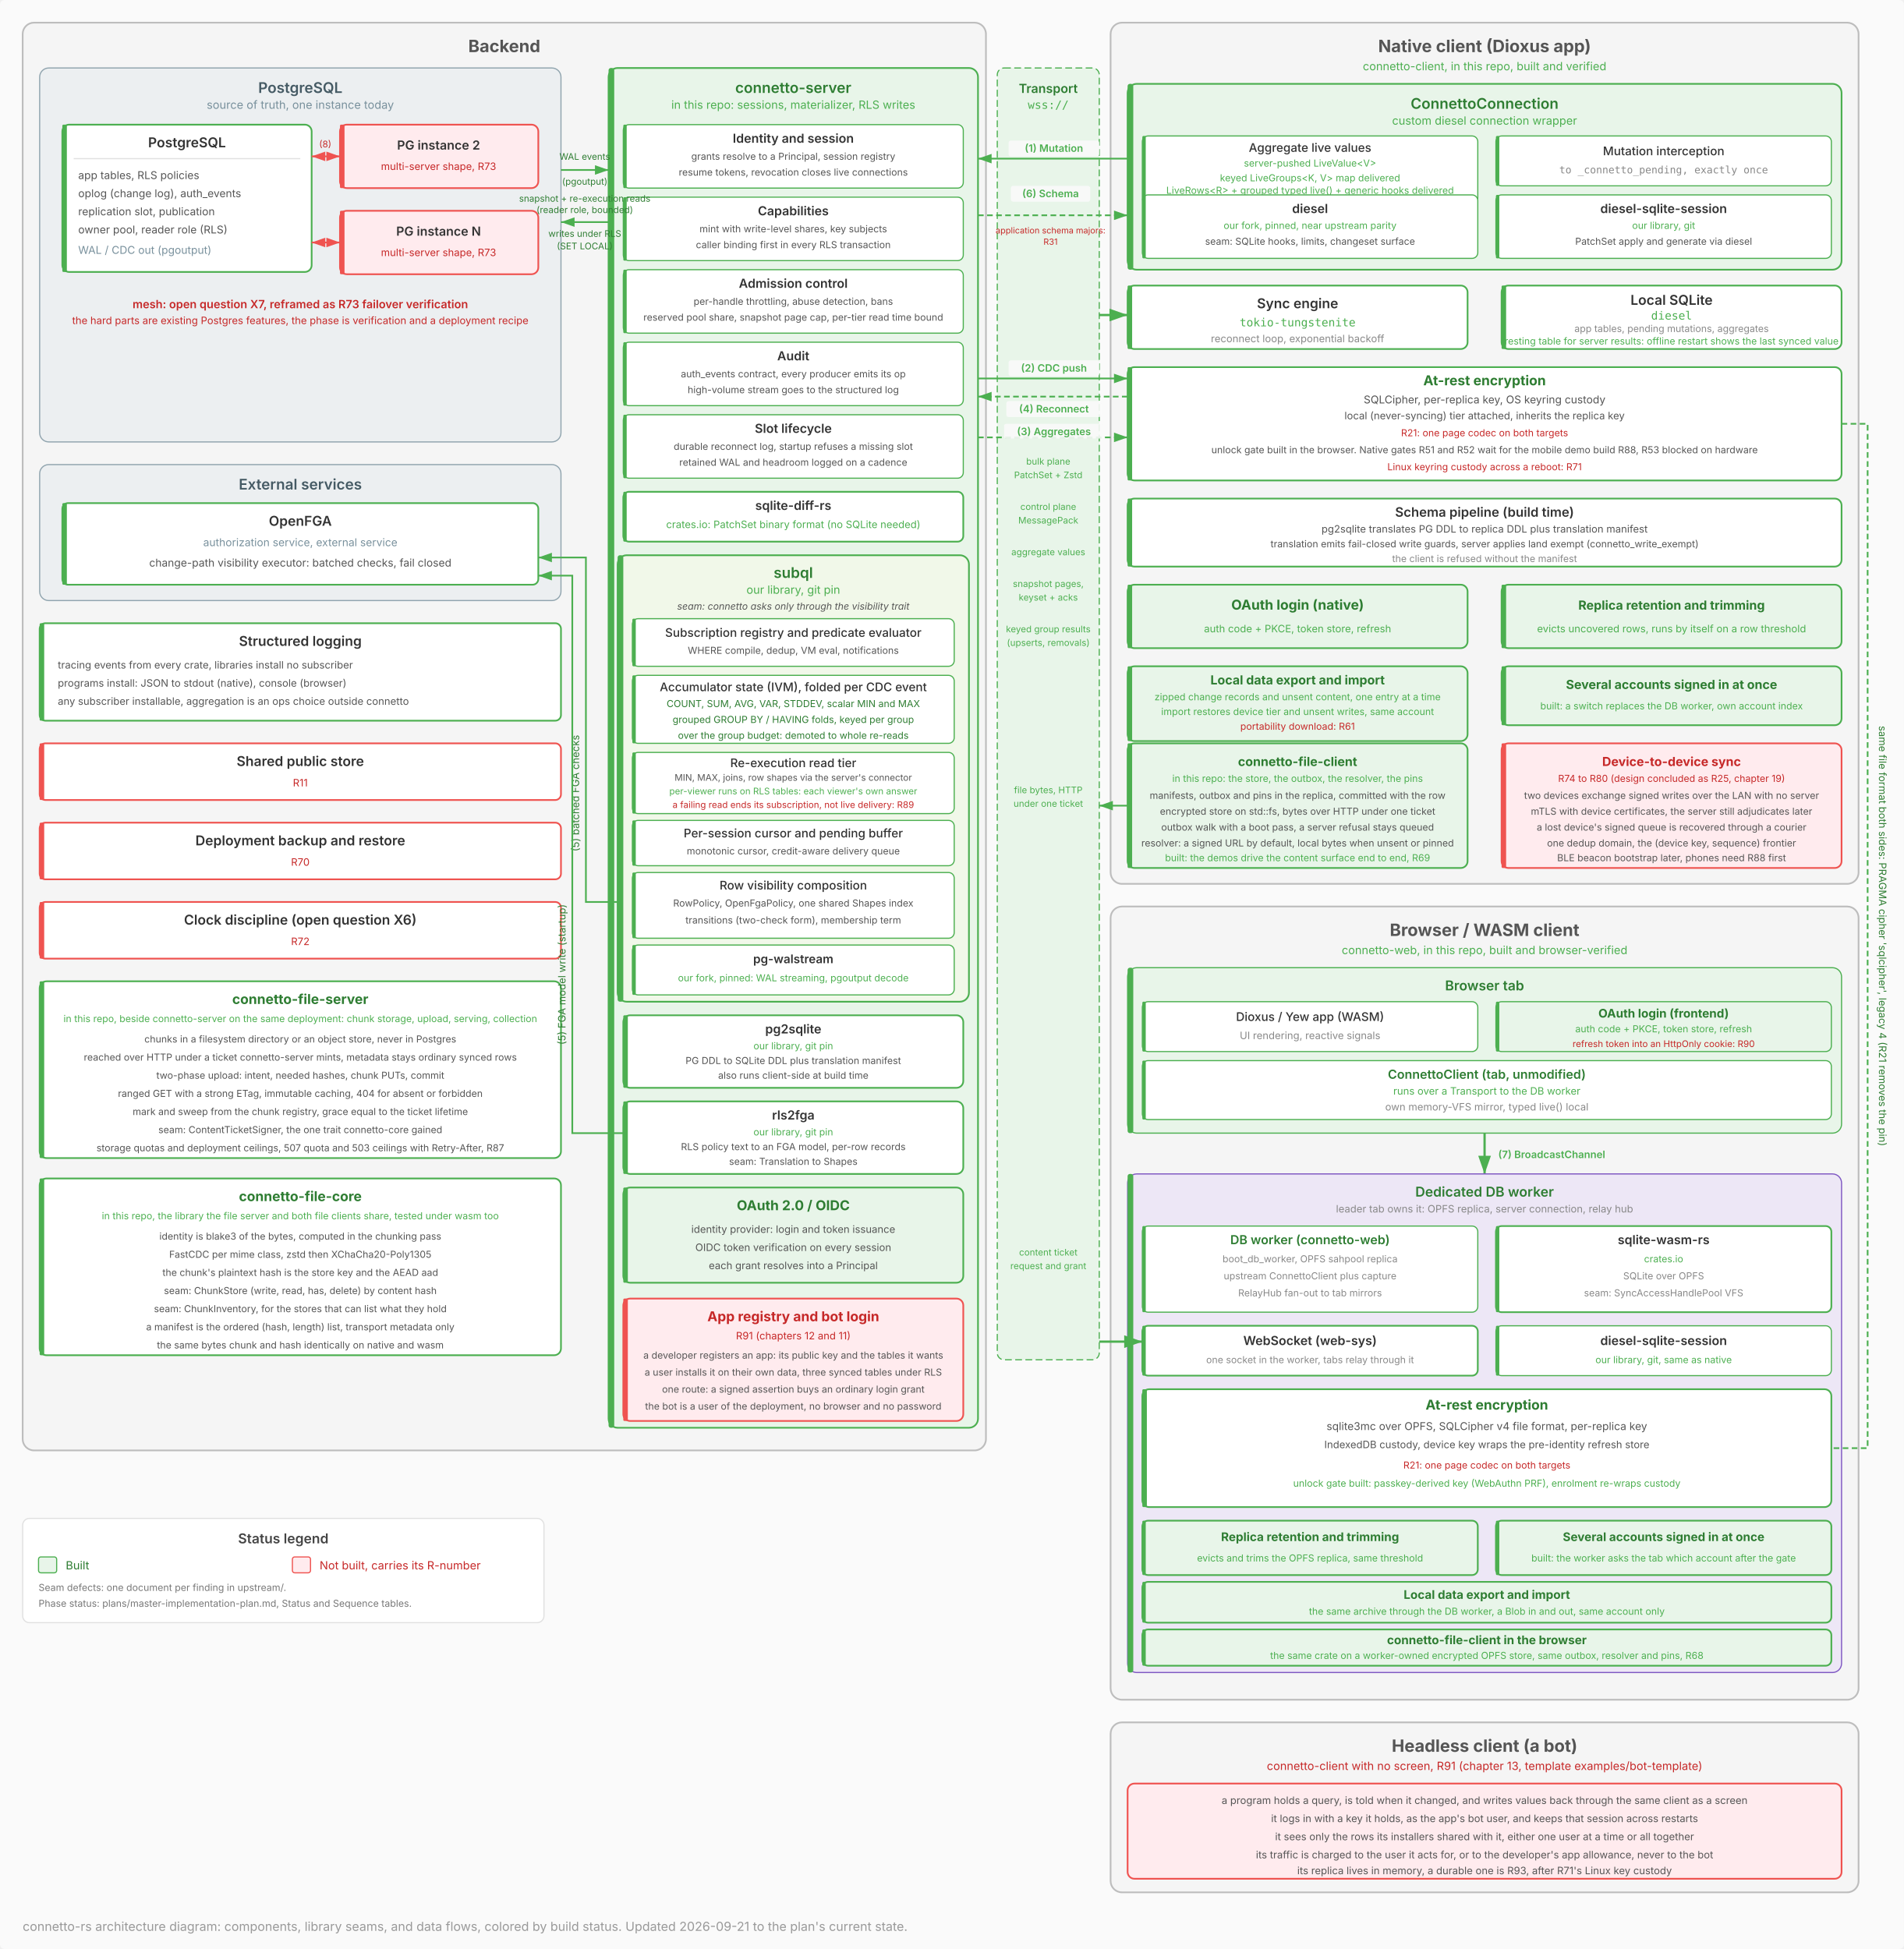
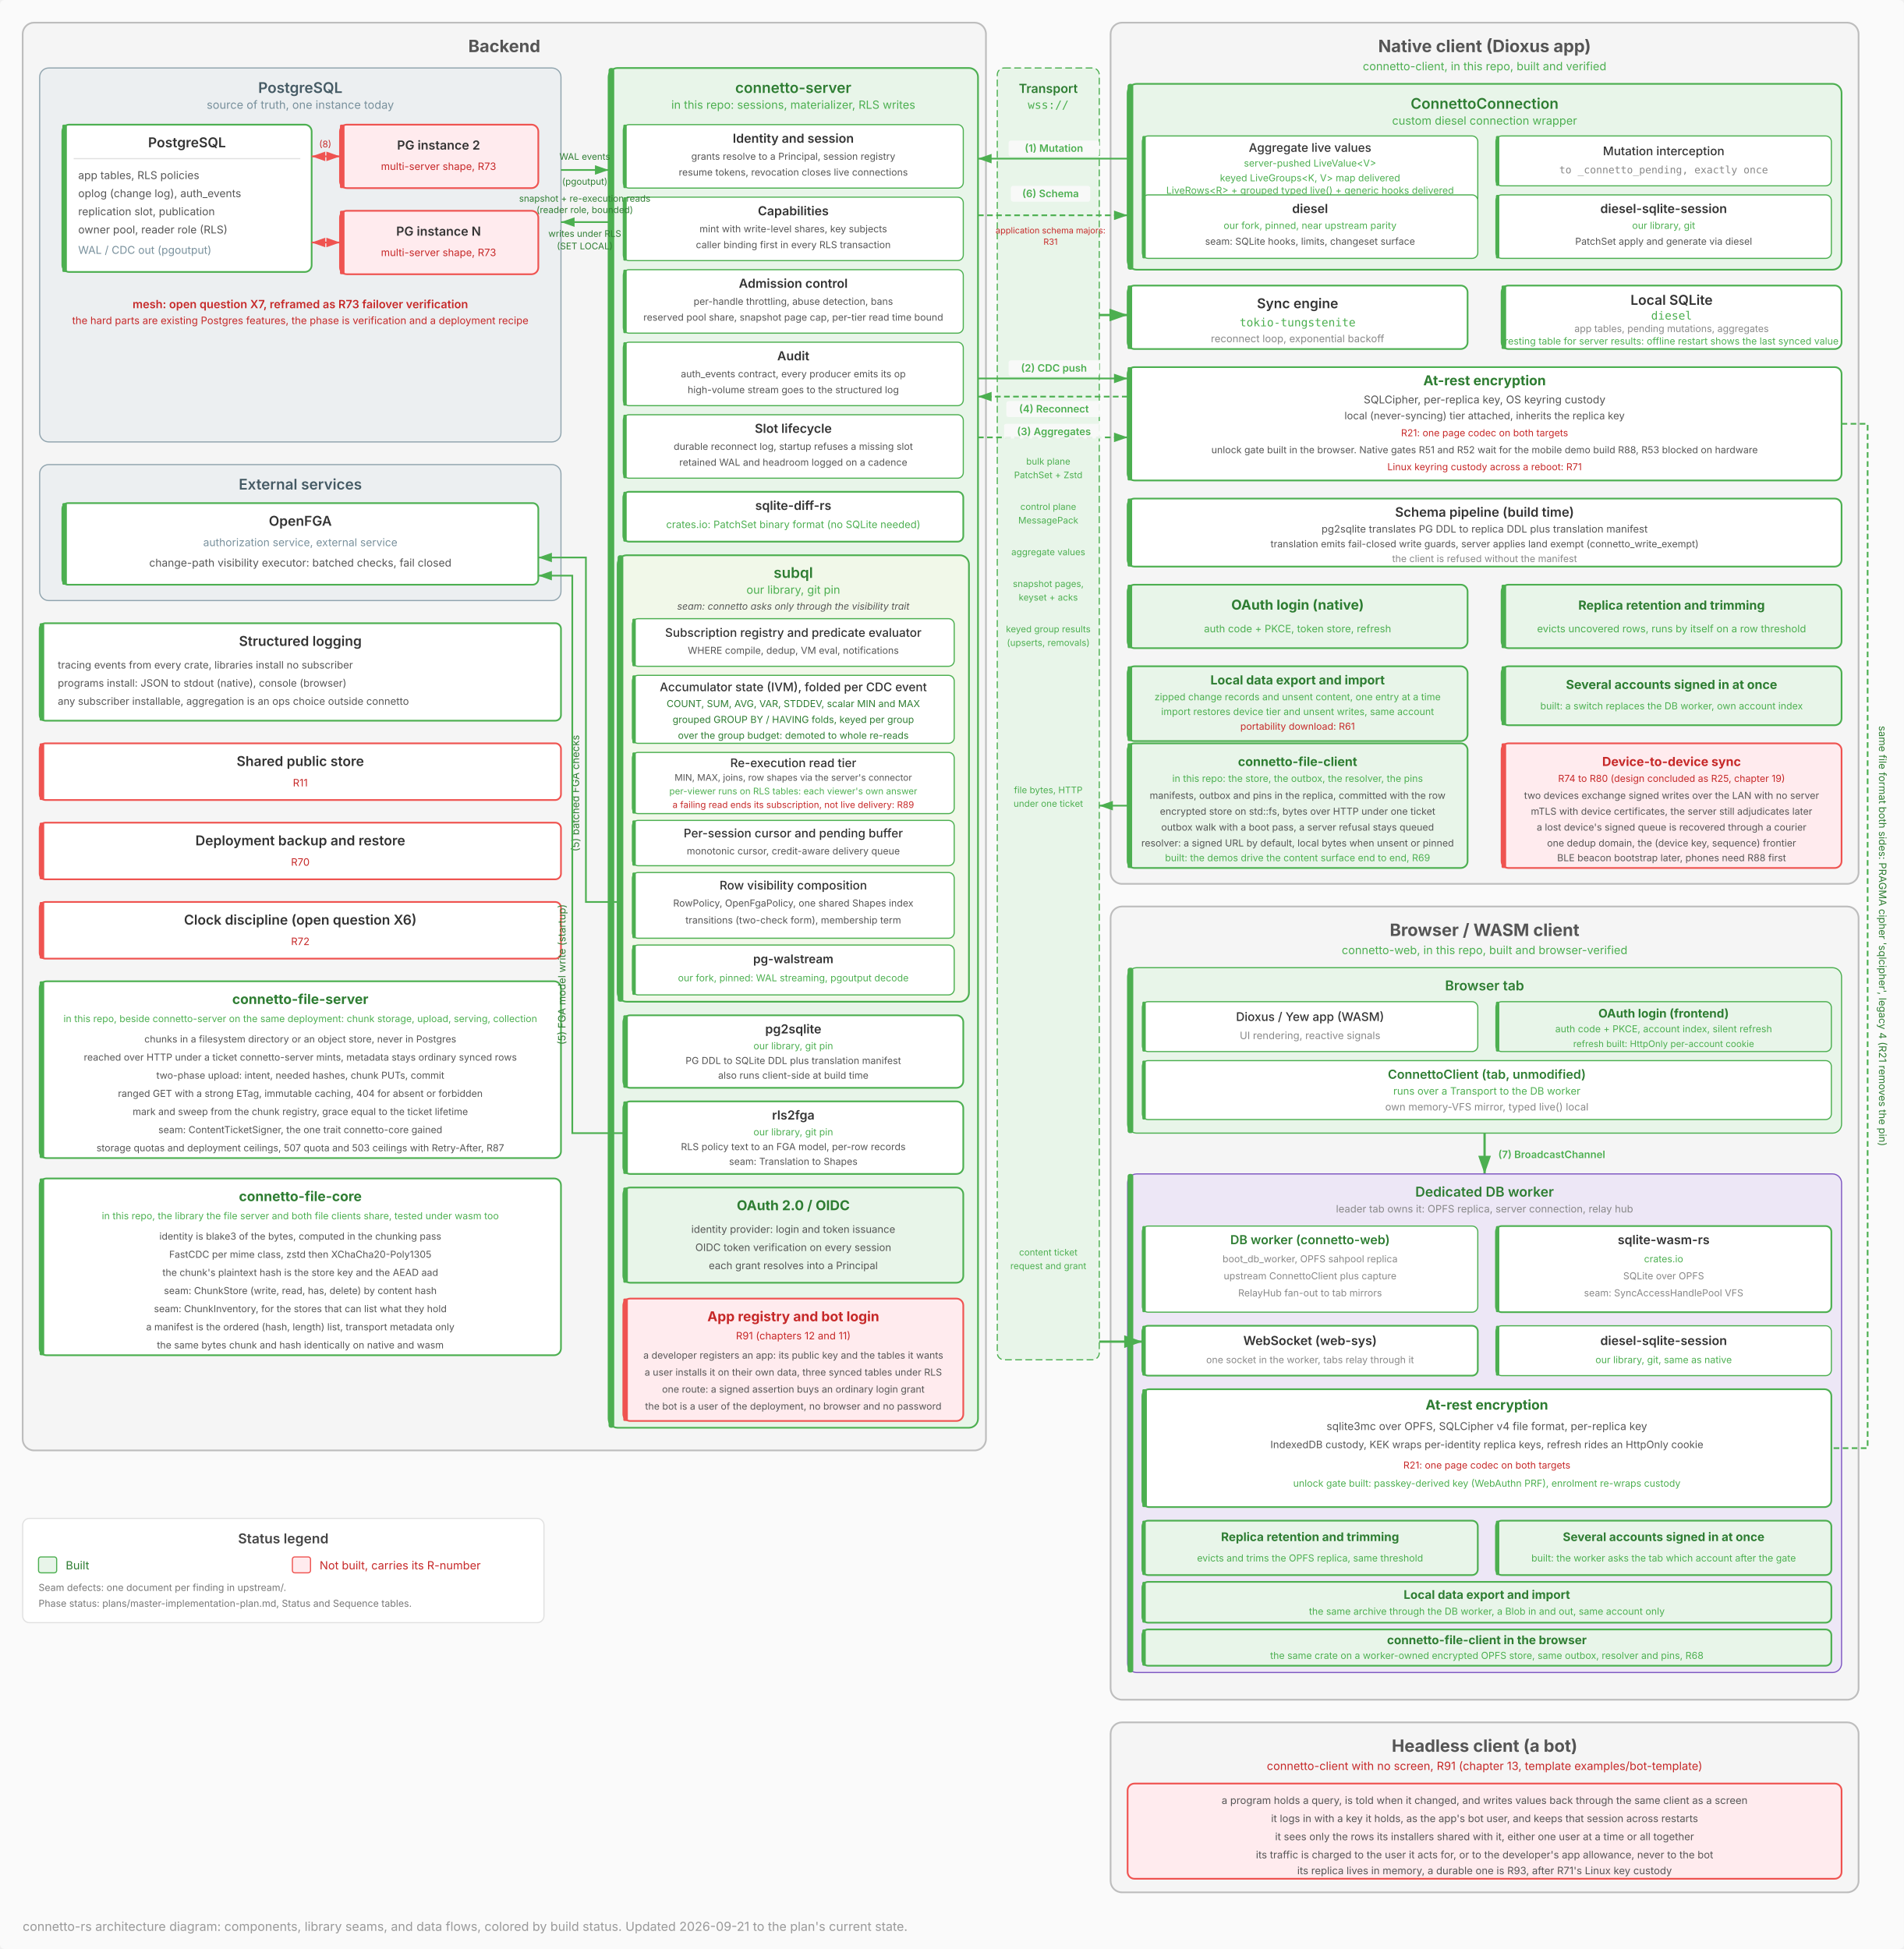
<svg xmlns="http://www.w3.org/2000/svg" viewBox="0 0 1680 1720" width="1680" height="1720" font-family="system-ui, -apple-system, 'Segoe UI', sans-serif" role="img" aria-labelledby="diagram-title diagram-desc" focusable="false">
  <defs>
    <marker id="arrow-green" viewBox="0 0 10 7" refX="10" refY="3.5" markerWidth="8" markerHeight="6" orient="auto-start-reverse">
      <polygon points="0 0, 10 3.5, 0 7" fill="#4CAF50" />
    </marker>
    <marker id="arrow-red" viewBox="0 0 10 7" refX="10" refY="3.5" markerWidth="8" markerHeight="6" orient="auto-start-reverse">
      <polygon points="0 0, 10 3.5, 0 7" fill="#EF5350" />
    </marker>
  </defs>
  <rect width="1680" height="1720" fill="#FAFAFA" rx="4" />
  <g id="backend-zone">
    <rect x="20" y="20" width="850" height="1260" rx="10" fill="#F5F5F5" stroke="#BDBDBD" stroke-width="1.5" />
    <text x="445" y="46" text-anchor="middle" font-size="15" font-weight="700" fill="#555">Backend</text>
    <rect x="35" y="60" width="460" height="330" rx="8" fill="#ECEFF1" stroke="#90A4AE" stroke-width="1" />
    <text x="265" y="82" text-anchor="middle" font-size="13" font-weight="600" fill="#455A64">PostgreSQL</text>
    <text x="265" y="96" text-anchor="middle" font-size="10" fill="#78909C">source of truth, one instance today</text>
    <g transform="translate(55, 110)">
      <rect width="220" height="130" rx="6" fill="#fff" stroke="#4CAF50" stroke-width="1.5" />
      <rect width="4" height="130" rx="1" fill="#4CAF50" />
      <text x="110" y="20" text-anchor="middle" font-size="12" font-weight="600" fill="#333">PostgreSQL</text>
      <line x1="10" y1="30" x2="210" y2="30" stroke="#E0E0E0" />
      <text x="14" y="48" font-size="9.5" fill="#555">app tables, RLS policies</text>
      <text x="14" y="64" font-size="9.5" fill="#555">oplog (change log), auth_events</text>
      <text x="14" y="80" font-size="9.5" fill="#555">replication slot, publication</text>
      <text x="14" y="96" font-size="9.5" fill="#555">owner pool, reader role (RLS)</text>
      <text x="14" y="114" font-size="9.5" fill="#78909C">WAL / CDC out (pgoutput)</text>
    </g>
    <g transform="translate(300, 110)">
      <rect width="175" height="56" rx="6" fill="#FFEBEE" stroke="#EF5350" stroke-width="1.5" />
      <rect width="4" height="56" rx="1" fill="#EF5350" />
      <text x="87" y="22" text-anchor="middle" font-size="11" font-weight="600" fill="#333">PG instance 2</text>
      <text x="87" y="40" text-anchor="middle" font-size="9" fill="#C62828">multi-server shape, R73</text>
    </g>
    <g transform="translate(300, 186)">
      <rect width="175" height="56" rx="6" fill="#FFEBEE" stroke="#EF5350" stroke-width="1.5" />
      <rect width="4" height="56" rx="1" fill="#EF5350" />
      <text x="87" y="22" text-anchor="middle" font-size="11" font-weight="600" fill="#333">PG instance N</text>
      <text x="87" y="40" text-anchor="middle" font-size="9" fill="#C62828">multi-server shape, R73</text>
    </g>
    <line x1="275" y1="138" x2="300" y2="138" stroke="#EF5350" stroke-width="1.5" marker-start="url(#arrow-red)" marker-end="url(#arrow-red)" />
    <line x1="275" y1="214" x2="300" y2="214" stroke="#EF5350" stroke-width="1.5" marker-start="url(#arrow-red)" marker-end="url(#arrow-red)" />
    <text x="287" y="130" text-anchor="middle" font-size="8" fill="#C62828">(8)</text>
    <text x="265" y="272" text-anchor="middle" font-size="10" font-weight="600" fill="#C62828">mesh: open question X7, reframed as R73 failover verification</text>
    <text x="265" y="286" text-anchor="middle" font-size="9" fill="#C62828">the hard parts are existing Postgres features, the phase is verification and a deployment recipe</text>
    <rect x="35" y="410" width="460" height="120" rx="8" fill="#ECEFF1" stroke="#90A4AE" stroke-width="1" />
    <text x="265" y="432" text-anchor="middle" font-size="13" font-weight="600" fill="#455A64">External services</text>
    <g transform="translate(55, 444)">
      <rect width="420" height="72" rx="5" fill="#fff" stroke="#4CAF50" stroke-width="1.5" />
      <rect width="4" height="72" rx="1" fill="#4CAF50" />
      <text x="210" y="20" text-anchor="middle" font-size="12" font-weight="600" fill="#333">OpenFGA</text>
      <text x="210" y="38" text-anchor="middle" font-size="9.5" fill="#78909C">authorization service, external service</text>
      <text x="210" y="56" text-anchor="middle" font-size="9.5" fill="#555">change-path visibility executor: batched checks, fail closed</text>
    </g>
    <g transform="translate(35, 550)">
      <rect width="460" height="86" rx="5" fill="#fff" stroke="#4CAF50" stroke-width="1.5" />
      <rect width="4" height="86" rx="1" fill="#4CAF50" />
      <text x="230" y="20" text-anchor="middle" font-size="12" font-weight="600" fill="#333">Structured logging</text>
      <text x="16" y="40" font-size="9" fill="#555">tracing events from every crate, libraries install no subscriber</text>
      <text x="16" y="56" font-size="9" fill="#555">programs install: JSON to stdout (native), console (browser)</text>
      <text x="16" y="72" font-size="9" fill="#555">any subscriber installable, aggregation is an ops choice outside connetto</text>
    </g>
    <g transform="translate(35, 656)">
      <rect width="460" height="50" rx="5" fill="#fff" stroke="#EF5350" stroke-width="1.5" />
      <rect width="4" height="50" rx="1" fill="#EF5350" />
      <text x="230" y="20" text-anchor="middle" font-size="12" font-weight="600" fill="#333">Shared public store</text>
      <text x="230" y="38" text-anchor="middle" font-size="9" fill="#C62828">R11</text>
    </g>
    <g transform="translate(35, 726)">
      <rect width="460" height="50" rx="5" fill="#fff" stroke="#EF5350" stroke-width="1.5" />
      <rect width="4" height="50" rx="1" fill="#EF5350" />
      <text x="230" y="20" text-anchor="middle" font-size="12" font-weight="600" fill="#333">Deployment backup and restore</text>
      <text x="230" y="38" text-anchor="middle" font-size="9" fill="#C62828">R70</text>
    </g>
    <g transform="translate(35, 796)">
      <rect width="460" height="50" rx="5" fill="#fff" stroke="#EF5350" stroke-width="1.5" />
      <rect width="4" height="50" rx="1" fill="#EF5350" />
      <text x="230" y="20" text-anchor="middle" font-size="12" font-weight="600" fill="#333">Clock discipline (open question X6)</text>
      <text x="230" y="38" text-anchor="middle" font-size="9" fill="#C62828">R72</text>
    </g>
    <g transform="translate(35, 866)">
      <rect width="460" height="156" rx="6" fill="#fff" stroke="#4CAF50" stroke-width="1.5" />
      <rect width="4" height="156" rx="1" fill="#4CAF50" />
      <text x="230" y="20" text-anchor="middle" font-size="12" font-weight="700" fill="#2E7D32">connetto-file-server</text>
      <text x="230" y="36" text-anchor="middle" font-size="8.5" fill="#4CAF50">in this repo, beside connetto-server on the same deployment: chunk storage, upload, serving, collection</text>
      <text x="230" y="54" text-anchor="middle" font-size="8.5" fill="#555">chunks in a filesystem directory or an object store, never in Postgres</text>
      <text x="230" y="70" text-anchor="middle" font-size="8.5" fill="#555">reached over HTTP under a ticket connetto-server mints, metadata stays ordinary synced rows</text>
      <text x="230" y="86" text-anchor="middle" font-size="8.5" fill="#555">two-phase upload: intent, needed hashes, chunk PUTs, commit</text>
      <text x="230" y="102" text-anchor="middle" font-size="8.5" fill="#555">ranged GET with a strong ETag, immutable caching, 404 for absent or forbidden</text>
      <text x="230" y="118" text-anchor="middle" font-size="8.5" fill="#555">mark and sweep from the chunk registry, grace equal to the ticket lifetime</text>
      <text x="230" y="134" text-anchor="middle" font-size="8.5" fill="#555">seam: ContentTicketSigner, the one trait connetto-core gained</text>
      <text x="230" y="150" text-anchor="middle" font-size="8.5" fill="#555">storage quotas and deployment ceilings, 507 quota and 503 ceilings with Retry-After, R87</text>
    </g>
    <g transform="translate(35, 1040)">
      <rect width="460" height="156" rx="6" fill="#fff" stroke="#4CAF50" stroke-width="1.5" />
      <rect width="4" height="156" rx="1" fill="#4CAF50" />
      <text x="230" y="20" text-anchor="middle" font-size="12" font-weight="700" fill="#2E7D32">connetto-file-core</text>
      <text x="230" y="36" text-anchor="middle" font-size="8.5" fill="#4CAF50">in this repo, the library the file server and both file clients share, tested under wasm too</text>
      <text x="230" y="54" text-anchor="middle" font-size="8.5" fill="#555">identity is blake3 of the bytes, computed in the chunking pass</text>
      <text x="230" y="70" text-anchor="middle" font-size="8.5" fill="#555">FastCDC per mime class, zstd then XChaCha20-Poly1305</text>
      <text x="230" y="86" text-anchor="middle" font-size="8.5" fill="#555">the chunk's plaintext hash is the store key and the AEAD aad</text>
      <text x="230" y="102" text-anchor="middle" font-size="8.5" fill="#555">seam: ChunkStore (write, read, has, delete) by content hash</text>
      <text x="230" y="118" text-anchor="middle" font-size="8.5" fill="#555">seam: ChunkInventory, for the stores that can list what they hold</text>
      <text x="230" y="134" text-anchor="middle" font-size="8.5" fill="#555">a manifest is the ordered (hash, length) list, transport metadata only</text>
      <text x="230" y="150" text-anchor="middle" font-size="8.5" fill="#555">the same bytes chunk and hash identically on native and wasm</text>
    </g>
    <rect x="537" y="60" width="326" height="1200" rx="8" fill="#E8F5E9" stroke="#4CAF50" stroke-width="1.5" />
    <rect x="537" y="60" width="5" height="1200" rx="2" fill="#4CAF50" />
    <text x="700" y="82" text-anchor="middle" font-size="13" font-weight="600" fill="#2E7D32">connetto-server</text>
    <text x="700" y="96" text-anchor="middle" font-size="10" fill="#4CAF50">in this repo: sessions, materializer, RLS writes</text>
    <g transform="translate(550, 110)">
      <rect width="300" height="56" rx="5" fill="#fff" stroke="#4CAF50" stroke-width="1" />
      <rect width="3" height="56" rx="1" fill="#4CAF50" />
      <text x="150" y="16" text-anchor="middle" font-size="11" font-weight="600" fill="#333">Identity and session</text>
      <text x="150" y="31" text-anchor="middle" font-size="8.5" fill="#555">grants resolve to a Principal, session registry</text>
      <text x="150" y="45" text-anchor="middle" font-size="8.5" fill="#555">resume tokens, revocation closes live connections</text>
    </g>
    <g transform="translate(550, 174)">
      <rect width="300" height="56" rx="5" fill="#fff" stroke="#4CAF50" stroke-width="1" />
      <rect width="3" height="56" rx="1" fill="#4CAF50" />
      <text x="150" y="16" text-anchor="middle" font-size="11" font-weight="600" fill="#333">Capabilities</text>
      <text x="150" y="31" text-anchor="middle" font-size="8.5" fill="#555">mint with write-level shares, key subjects</text>
      <text x="150" y="45" text-anchor="middle" font-size="8.5" fill="#555">caller binding first in every RLS transaction</text>
    </g>
    <g transform="translate(550, 238)">
      <rect width="300" height="56" rx="5" fill="#fff" stroke="#4CAF50" stroke-width="1" />
      <rect width="3" height="56" rx="1" fill="#4CAF50" />
      <text x="150" y="16" text-anchor="middle" font-size="11" font-weight="600" fill="#333">Admission control</text>
      <text x="150" y="31" text-anchor="middle" font-size="8.5" fill="#555">per-handle throttling, abuse detection, bans</text>
      <text x="150" y="45" text-anchor="middle" font-size="8.5" fill="#555">reserved pool share, snapshot page cap, per-tier read time bound</text>
    </g>
    <g transform="translate(550, 302)">
      <rect width="300" height="56" rx="5" fill="#fff" stroke="#4CAF50" stroke-width="1" />
      <rect width="3" height="56" rx="1" fill="#4CAF50" />
      <text x="150" y="16" text-anchor="middle" font-size="11" font-weight="600" fill="#333">Audit</text>
      <text x="150" y="31" text-anchor="middle" font-size="8.5" fill="#555">auth_events contract, every producer emits its op</text>
      <text x="150" y="45" text-anchor="middle" font-size="8.5" fill="#555">high-volume stream goes to the structured log</text>
    </g>
    <g transform="translate(550, 366)">
      <rect width="300" height="56" rx="5" fill="#fff" stroke="#4CAF50" stroke-width="1" />
      <rect width="3" height="56" rx="1" fill="#4CAF50" />
      <text x="150" y="16" text-anchor="middle" font-size="11" font-weight="600" fill="#333">Slot lifecycle</text>
      <text x="150" y="31" text-anchor="middle" font-size="8.5" fill="#555">durable reconnect log, startup refuses a missing slot</text>
      <text x="150" y="45" text-anchor="middle" font-size="8.5" fill="#555">retained WAL and headroom logged on a cadence</text>
    </g>
    <g transform="translate(550, 434)">
      <rect width="300" height="44" rx="5" fill="#fff" stroke="#4CAF50" stroke-width="1.5" />
      <rect width="3" height="44" rx="1" fill="#4CAF50" />
      <text x="150" y="16" text-anchor="middle" font-size="11" font-weight="600" fill="#333">sqlite-diff-rs</text>
      <text x="150" y="32" text-anchor="middle" font-size="9" fill="#4CAF50">crates.io: PatchSet binary format (no SQLite needed)</text>
    </g>
    <rect x="545" y="490" width="310" height="394" rx="8" fill="#F1F8E9" stroke="#4CAF50" stroke-width="1.5" />
    <rect x="545" y="490" width="5" height="394" rx="2" fill="#4CAF50" />
    <text x="700" y="510" text-anchor="middle" font-size="13" font-weight="600" fill="#2E7D32">subql</text>
    <text x="700" y="524" text-anchor="middle" font-size="10" fill="#4CAF50">our library, git pin</text>
    <text x="700" y="538" text-anchor="middle" font-size="8.5" font-style="italic" fill="#555">seam: connetto asks only through the visibility trait</text>
    <g transform="translate(558, 546)">
      <rect width="284" height="42" rx="5" fill="#fff" stroke="#4CAF50" stroke-width="1" />
      <rect width="3" height="42" rx="1" fill="#4CAF50" />
      <text x="142" y="16" text-anchor="middle" font-size="10.5" font-weight="500" fill="#333">Subscription registry and predicate evaluator</text>
      <text x="142" y="31" text-anchor="middle" font-size="8.5" fill="#555">WHERE compile, dedup, VM eval, notifications</text>
    </g>
    <g transform="translate(558, 596)">
      <rect width="284" height="60" rx="5" fill="#fff" stroke="#4CAF50" stroke-width="1" />
      <rect width="3" height="60" rx="1" fill="#4CAF50" />
      <text x="142" y="14" text-anchor="middle" font-size="10.5" font-weight="500" fill="#333">Accumulator state (IVM), folded per CDC event</text>
      <text x="142" y="28" text-anchor="middle" font-size="8.5" fill="#2E7D32">COUNT, SUM, AVG, VAR, STDDEV, scalar MIN and MAX</text>
      <text x="142" y="42" text-anchor="middle" font-size="8.5" fill="#2E7D32">grouped GROUP BY / HAVING folds, keyed per group</text>
      <text x="142" y="56" text-anchor="middle" font-size="8.5" fill="#2E7D32">over the group budget: demoted to whole re-reads</text>
    </g>
    <g transform="translate(558, 664)">
      <rect width="284" height="54" rx="5" fill="#fff" stroke="#4CAF50" stroke-width="1" />
      <rect width="3" height="54" rx="1" fill="#4CAF50" />
      <text x="142" y="13" text-anchor="middle" font-size="10.5" font-weight="500" fill="#333">Re-execution read tier</text>
      <text x="142" y="25" text-anchor="middle" font-size="8" fill="#555">MIN, MAX, joins, row shapes via the server's connector</text>
      <text x="142" y="37" text-anchor="middle" font-size="8" fill="#4CAF50">per-viewer runs on RLS tables: each viewer's own answer</text>
      <text x="142" y="49" text-anchor="middle" font-size="8" fill="#C62828">a failing read ends its subscription, not live delivery: R89</text>
    </g>
    <g transform="translate(558, 724)">
      <rect width="284" height="40" rx="5" fill="#fff" stroke="#4CAF50" stroke-width="1" />
      <rect width="3" height="40" rx="1" fill="#4CAF50" />
      <text x="142" y="15" text-anchor="middle" font-size="10.5" font-weight="500" fill="#333">Per-session cursor and pending buffer</text>
      <text x="142" y="30" text-anchor="middle" font-size="8.5" fill="#555">monotonic cursor, credit-aware delivery queue</text>
    </g>
    <g transform="translate(558, 770)">
      <rect width="284" height="58" rx="5" fill="#fff" stroke="#4CAF50" stroke-width="1" />
      <rect width="3" height="58" rx="1" fill="#4CAF50" />
      <text x="142" y="15" text-anchor="middle" font-size="10.5" font-weight="500" fill="#333">Row visibility composition</text>
      <text x="142" y="30" text-anchor="middle" font-size="8.5" fill="#555">RowPolicy, OpenFgaPolicy, one shared Shapes index</text>
      <text x="142" y="45" text-anchor="middle" font-size="8.5" fill="#555">transitions (two-check form), membership term</text>
    </g>
    <g transform="translate(558, 834)">
      <rect width="284" height="44" rx="5" fill="#fff" stroke="#4CAF50" stroke-width="1" />
      <rect width="3" height="44" rx="1" fill="#4CAF50" />
      <text x="142" y="16" text-anchor="middle" font-size="10.5" font-weight="600" fill="#333">pg-walstream</text>
      <text x="142" y="32" text-anchor="middle" font-size="8.5" fill="#4CAF50">our fork, pinned: WAL streaming, pgoutput decode</text>
    </g>
    <g transform="translate(550, 896)">
      <rect width="300" height="64" rx="6" fill="#fff" stroke="#4CAF50" stroke-width="1.5" />
      <rect width="4" height="64" rx="1" fill="#4CAF50" />
      <text x="150" y="16" text-anchor="middle" font-size="11" font-weight="600" fill="#333">pg2sqlite</text>
      <text x="150" y="30" text-anchor="middle" font-size="8.5" fill="#4CAF50">our library, git pin</text>
      <text x="150" y="43" text-anchor="middle" font-size="8.5" fill="#555">PG DDL to SQLite DDL plus translation manifest</text>
      <text x="150" y="56" text-anchor="middle" font-size="8.5" fill="#555">also runs client-side at build time</text>
    </g>
    <g transform="translate(550, 972)">
      <rect width="300" height="64" rx="6" fill="#fff" stroke="#4CAF50" stroke-width="1.5" />
      <rect width="4" height="64" rx="1" fill="#4CAF50" />
      <text x="150" y="16" text-anchor="middle" font-size="11" font-weight="600" fill="#333">rls2fga</text>
      <text x="150" y="30" text-anchor="middle" font-size="8.5" fill="#4CAF50">our library, git pin</text>
      <text x="150" y="43" text-anchor="middle" font-size="8.5" fill="#555">RLS policy text to an FGA model, per-row records</text>
      <text x="150" y="56" text-anchor="middle" font-size="8.5" fill="#555">seam: Translation to Shapes</text>
    </g>
    <g transform="translate(550, 1048)">
      <rect width="300" height="84" rx="6" fill="#E8F5E9" stroke="#4CAF50" stroke-width="1.5" />
      <rect width="4" height="84" rx="1" fill="#4CAF50" />
      <text x="150" y="20" text-anchor="middle" font-size="12" font-weight="700" fill="#2E7D32">OAuth 2.0 / OIDC</text>
      <text x="150" y="40" text-anchor="middle" font-size="9" fill="#555">identity provider: login and token issuance</text>
      <text x="150" y="56" text-anchor="middle" font-size="9" fill="#555">OIDC token verification on every session</text>
      <text x="150" y="72" text-anchor="middle" font-size="9" fill="#555">each grant resolves into a Principal</text>
    </g>
    <g transform="translate(550, 1146)">
      <rect width="300" height="108" rx="6" fill="#FFEBEE" stroke="#EF5350" stroke-width="1.5" />
      <rect width="4" height="108" rx="1" fill="#EF5350" />
      <text x="150" y="20" text-anchor="middle" font-size="12" font-weight="700" fill="#C62828">App registry and bot login</text>
      <text x="150" y="36" text-anchor="middle" font-size="9" fill="#C62828">R91 (chapters 12 and 11)</text>
      <text x="150" y="53" text-anchor="middle" font-size="8.5" fill="#555">a developer registers an app: its public key and the tables it wants</text>
      <text x="150" y="68" text-anchor="middle" font-size="8.5" fill="#555">a user installs it on their own data, three synced tables under RLS</text>
      <text x="150" y="83" text-anchor="middle" font-size="8.5" fill="#555">one route: a signed assertion buys an ordinary login grant</text>
      <text x="150" y="98" text-anchor="middle" font-size="8.5" fill="#555">the bot is a user of the deployment, no browser and no password</text>
    </g>
    <text x="516" y="178" text-anchor="middle" font-size="8" fill="#2E7D32">snapshot + re-execution reads</text>
    <text x="516" y="188" text-anchor="middle" font-size="8" fill="#2E7D32">(reader role, bounded)</text>
    <text x="516" y="209" text-anchor="middle" font-size="8" fill="#2E7D32">writes under RLS</text>
    <text x="516" y="220" text-anchor="middle" font-size="8" fill="#2E7D32">(SET LOCAL)</text>
    <line x1="495" y1="150" x2="537" y2="150" stroke="#4CAF50" stroke-width="1.5" marker-end="url(#arrow-green)" />
    <text x="516" y="141" text-anchor="middle" font-size="8" fill="#2E7D32">WAL events</text>
    <text x="516" y="163" text-anchor="middle" font-size="8" fill="#2E7D32">(pgoutput)</text>
    <line x1="537" y1="196" x2="495" y2="196" stroke="#4CAF50" stroke-width="1.5" marker-end="url(#arrow-green)" />
    <path d="M 545 796 L 517 796 L 517 492 L 475 492" fill="none" stroke="#4CAF50" stroke-width="1.5" marker-end="url(#arrow-green)" />
    <text x="511" y="700" text-anchor="middle" font-size="9" fill="#2E7D32" transform="rotate(-90 511 700)">(5) batched FGA checks</text>
    <path d="M 550 1000 L 505 1000 L 505 508 L 475 508" fill="none" stroke="#4CAF50" stroke-width="1.5" marker-end="url(#arrow-green)" />
    <text x="499" y="860" text-anchor="middle" font-size="9" fill="#2E7D32" transform="rotate(-90 499 860)">(5) FGA model write (startup)</text>
  </g>
  <g id="transport-layer">
    <rect x="880" y="60" width="90" height="1140" rx="6" fill="#E8F5E9" stroke="#4CAF50" stroke-width="1" stroke-dasharray="6 3" />
    <text x="925" y="82" text-anchor="middle" font-size="11" font-weight="600" fill="#2E7D32">Transport</text>
    <text x="925" y="96" text-anchor="middle" font-size="10" font-family="monospace" fill="#4CAF50">wss://</text>
    <text x="925" y="1108" text-anchor="middle" font-size="8" fill="#4CAF50">content ticket</text>
    <text x="925" y="1120" text-anchor="middle" font-size="8" fill="#4CAF50">request and grant</text>
    <text x="925" y="410" text-anchor="middle" font-size="8" fill="#4CAF50">bulk plane</text>
    <text x="925" y="422" text-anchor="middle" font-size="8" fill="#4CAF50">PatchSet + Zstd</text>
    <text x="925" y="450" text-anchor="middle" font-size="8" fill="#4CAF50">control plane</text>
    <text x="925" y="462" text-anchor="middle" font-size="8" fill="#4CAF50">MessagePack</text>
    <text x="925" y="490" text-anchor="middle" font-size="8" fill="#4CAF50">aggregate values</text>
    <text x="925" y="518" text-anchor="middle" font-size="8" fill="#4CAF50">snapshot pages,</text>
    <text x="925" y="530" text-anchor="middle" font-size="8" fill="#4CAF50">keyset + acks</text>
    <text x="925" y="558" text-anchor="middle" font-size="8" fill="#4CAF50">keyed group results</text>
    <text x="925" y="570" text-anchor="middle" font-size="8" fill="#4CAF50">(upserts, removals)</text>
  </g>
  <g id="native-client-zone">
    <rect x="980" y="20" width="660" height="760" rx="10" fill="#F5F5F5" stroke="#BDBDBD" stroke-width="1.5" />
    <text x="1310" y="46" text-anchor="middle" font-size="15" font-weight="700" fill="#555">Native client (Dioxus app)</text>
    <text x="1310" y="62" text-anchor="middle" font-size="10" fill="#4CAF50">connetto-client, in this repo, built and verified</text>
    <rect x="995" y="74" width="630" height="164" rx="8" fill="#E8F5E9" stroke="#4CAF50" stroke-width="1.5" />
    <rect x="995" y="74" width="5" height="164" rx="2" fill="#4CAF50" />
    <text x="1310" y="96" text-anchor="middle" font-size="13" font-weight="600" fill="#2E7D32">ConnettoConnection</text>
    <text x="1310" y="110" text-anchor="middle" font-size="10" fill="#4CAF50">custom diesel connection wrapper</text>
    <g transform="translate(1008, 120)">
      <rect width="296" height="60" rx="5" fill="#fff" stroke="#4CAF50" stroke-width="1" />
      <rect width="3" height="60" rx="1" fill="#4CAF50" />
      <text x="148" y="14" text-anchor="middle" font-size="10.5" font-weight="500" fill="#333">Aggregate live values</text>
      <text x="148" y="27" text-anchor="middle" font-size="8.5" fill="#4CAF50">server-pushed LiveValue&lt;V&gt;</text>
      <text x="148" y="40" text-anchor="middle" font-size="8.5" fill="#4CAF50">keyed LiveGroups&lt;K, V&gt; map delivered</text>
      <text x="148" y="51" text-anchor="middle" font-size="8.5" fill="#4CAF50">LiveRows&lt;R&gt; + grouped typed live() + generic hooks delivered</text>
    </g>
    <g transform="translate(1320, 120)">
      <rect width="296" height="44" rx="5" fill="#fff" stroke="#4CAF50" stroke-width="1" />
      <rect width="3" height="44" rx="1" fill="#4CAF50" />
      <text x="148" y="17" text-anchor="middle" font-size="10.5" font-weight="500" fill="#333">Mutation interception</text>
      <text x="148" y="33" text-anchor="middle" font-size="9" font-family="monospace" fill="#888">to _connetto_pending, exactly once</text>
    </g>
    <g transform="translate(1008, 172)">
      <rect width="296" height="56" rx="5" fill="#fff" stroke="#4CAF50" stroke-width="1" />
      <rect width="3" height="56" rx="1" fill="#4CAF50" />
      <text x="148" y="16" text-anchor="middle" font-size="11" font-weight="600" fill="#333">diesel</text>
      <text x="148" y="30" text-anchor="middle" font-size="8.5" fill="#4CAF50">our fork, pinned, near upstream parity</text>
      <text x="148" y="44" text-anchor="middle" font-size="8.5" fill="#555">seam: SQLite hooks, limits, changeset surface</text>
    </g>
    <g transform="translate(1320, 172)">
      <rect width="296" height="56" rx="5" fill="#fff" stroke="#4CAF50" stroke-width="1" />
      <rect width="3" height="56" rx="1" fill="#4CAF50" />
      <text x="148" y="16" text-anchor="middle" font-size="11" font-weight="600" fill="#333">diesel-sqlite-session</text>
      <text x="148" y="30" text-anchor="middle" font-size="8.5" fill="#4CAF50">our library, git</text>
      <text x="148" y="44" text-anchor="middle" font-size="8.5" fill="#555">PatchSet apply and generate via diesel</text>
    </g>
    <g transform="translate(995, 252)">
      <rect width="300" height="56" rx="6" fill="#fff" stroke="#4CAF50" stroke-width="1.5" />
      <rect width="4" height="56" rx="1" fill="#4CAF50" />
      <text x="150" y="20" text-anchor="middle" font-size="12" font-weight="600" fill="#333">Sync engine</text>
      <text x="150" y="36" text-anchor="middle" font-size="10" font-family="monospace" fill="#4CAF50">tokio-tungstenite</text>
      <text x="150" y="50" text-anchor="middle" font-size="9" fill="#888">reconnect loop, exponential backoff</text>
    </g>
    <g transform="translate(1325, 252)">
      <rect width="300" height="56" rx="6" fill="#fff" stroke="#4CAF50" stroke-width="1.5" />
      <rect width="4" height="56" rx="1" fill="#4CAF50" />
      <text x="150" y="17" text-anchor="middle" font-size="12" font-weight="600" fill="#333">Local SQLite</text>
      <text x="150" y="30" text-anchor="middle" font-size="10" font-family="monospace" fill="#4CAF50">diesel</text>
      <text x="150" y="41" text-anchor="middle" font-size="8.5" fill="#888">app tables, pending mutations, aggregates</text>
      <text x="150" y="52" text-anchor="middle" font-size="8.5" fill="#4CAF50">resting table for server results: offline restart shows the last synced value</text>
    </g>
    <g transform="translate(995, 324)">
      <rect width="630" height="100" rx="6" fill="#fff" stroke="#4CAF50" stroke-width="1.5" />
      <rect width="4" height="100" rx="1" fill="#4CAF50" />
      <text x="315" y="16" text-anchor="middle" font-size="12" font-weight="700" fill="#2E7D32">At-rest encryption</text>
      <text x="315" y="32" text-anchor="middle" font-size="9.5" fill="#555">SQLCipher, per-replica key, OS keyring custody</text>
      <text x="315" y="46" text-anchor="middle" font-size="9" fill="#555">local (never-syncing) tier attached, inherits the replica key</text>
      <text x="315" y="61" text-anchor="middle" font-size="8.5" fill="#C62828">R21: one page codec on both targets</text>
      <text x="315" y="76" text-anchor="middle" font-size="8.5" fill="#555">unlock gate built in the browser. Native gates R51 and R52 wait for the mobile demo build R88, R53 blocked on hardware</text>
      <text x="315" y="91" text-anchor="middle" font-size="8.5" fill="#C62828">Linux keyring custody across a reboot: R71</text>
    </g>
    <g transform="translate(995, 440)">
      <rect width="630" height="60" rx="6" fill="#fff" stroke="#4CAF50" stroke-width="1.5" />
      <rect width="4" height="60" rx="1" fill="#4CAF50" />
      <text x="315" y="16" text-anchor="middle" font-size="11.5" font-weight="600" fill="#333">Schema pipeline (build time)</text>
      <text x="315" y="30" text-anchor="middle" font-size="9" fill="#555">pg2sqlite translates PG DDL to replica DDL plus translation manifest</text>
      <text x="315" y="43" text-anchor="middle" font-size="8.5" fill="#555">translation emits fail-closed write guards, server applies land exempt (connetto_write_exempt)</text>
      <text x="315" y="56" text-anchor="middle" font-size="8.5" fill="#888">the client is refused without the manifest</text>
    </g>
    <g transform="translate(995, 516)">
      <rect width="300" height="56" rx="6" fill="#E8F5E9" stroke="#4CAF50" stroke-width="1.5" />
      <rect width="4" height="56" rx="1" fill="#4CAF50" />
      <text x="150" y="22" text-anchor="middle" font-size="12" font-weight="700" fill="#2E7D32">OAuth login (native)</text>
      <text x="150" y="42" text-anchor="middle" font-size="9" fill="#4CAF50">auth code + PKCE, token store, refresh</text>
    </g>
    <g transform="translate(1325, 516)">
      <rect width="300" height="56" rx="6" fill="#E8F5E9" stroke="#4CAF50" stroke-width="1.5" />
      <rect width="4" height="56" rx="1" fill="#4CAF50" />
      <text x="150" y="22" text-anchor="middle" font-size="11" font-weight="700" fill="#2E7D32">Replica retention and trimming</text>
      <text x="150" y="42" text-anchor="middle" font-size="9" fill="#4CAF50">evicts uncovered rows, runs by itself on a row threshold</text>
    </g>
    <g transform="translate(995, 588)">
      <rect width="300" height="66" rx="6" fill="#E8F5E9" stroke="#4CAF50" stroke-width="1.5" />
      <rect width="4" height="66" rx="1" fill="#4CAF50" />
      <text x="150" y="16" text-anchor="middle" font-size="11" font-weight="700" fill="#2E7D32">Local data export and import</text>
      <text x="150" y="30" text-anchor="middle" font-size="8.5" fill="#4CAF50">zipped change records and unsent content, one entry at a time</text>
      <text x="150" y="43" text-anchor="middle" font-size="8.5" fill="#4CAF50">import restores device tier and unsent writes, same account</text>
      <text x="150" y="56" text-anchor="middle" font-size="8.5" fill="#C62828">portability download: R61</text>
    </g>
    <g transform="translate(1325, 588)">
      <rect width="300" height="52" rx="6" fill="#E8F5E9" stroke="#4CAF50" stroke-width="1.5" />
      <rect width="4" height="52" rx="1" fill="#4CAF50" />
      <text x="150" y="20" text-anchor="middle" font-size="11" font-weight="700" fill="#2E7D32">Several accounts signed in at once</text>
      <text x="150" y="38" text-anchor="middle" font-size="8.5" fill="#4CAF50">built: a switch replaces the DB worker, own account index</text>
    </g>
    <g transform="translate(995, 656)">
      <rect width="300" height="110" rx="6" fill="#E8F5E9" stroke="#4CAF50" stroke-width="1.5" />
      <rect width="4" height="110" rx="1" fill="#4CAF50" />
      <text x="150" y="20" text-anchor="middle" font-size="11" font-weight="700" fill="#2E7D32">connetto-file-client</text>
      <text x="150" y="34" text-anchor="middle" font-size="8.5" fill="#4CAF50">in this repo: the store, the outbox, the resolver, the pins</text>
      <text x="150" y="49" text-anchor="middle" font-size="8.5" fill="#555">manifests, outbox and pins in the replica, committed with the row</text>
      <text x="150" y="63" text-anchor="middle" font-size="8.5" fill="#555">encrypted store on std::fs, bytes over HTTP under one ticket</text>
      <text x="150" y="77" text-anchor="middle" font-size="8.5" fill="#555">outbox walk with a boot pass, a server refusal stays queued</text>
      <text x="150" y="91" text-anchor="middle" font-size="8.5" fill="#555">resolver: a signed URL by default, local bytes when unsent or pinned</text>
      <text x="150" y="104" text-anchor="middle" font-size="8.5" fill="#4CAF50">built: the demos drive the content surface end to end, R69</text>
    </g>
    <g transform="translate(1325, 656)">
      <rect width="300" height="110" rx="6" fill="#FFEBEE" stroke="#EF5350" stroke-width="1.5" />
      <rect width="4" height="110" rx="1" fill="#EF5350" />
      <text x="150" y="20" text-anchor="middle" font-size="11" font-weight="700" fill="#C62828">Device-to-device sync</text>
      <text x="150" y="34" text-anchor="middle" font-size="8.5" fill="#C62828">R74 to R80 (design concluded as R25, chapter 19)</text>
      <text x="150" y="49" text-anchor="middle" font-size="8.5" fill="#555">two devices exchange signed writes over the LAN with no server</text>
      <text x="150" y="63" text-anchor="middle" font-size="8.5" fill="#555">mTLS with device certificates, the server still adjudicates later</text>
      <text x="150" y="77" text-anchor="middle" font-size="8.5" fill="#555">a lost device's signed queue is recovered through a courier</text>
      <text x="150" y="91" text-anchor="middle" font-size="8.5" fill="#555">one dedup domain, the (device key, sequence) frontier</text>
      <text x="150" y="104" text-anchor="middle" font-size="8.5" fill="#555">BLE beacon bootstrap later, phones need R88 first</text>
    </g>
  </g>
  <g id="wasm-client-zone" transform="translate(0, 120)">
    <rect x="980" y="680" width="660" height="700" rx="10" fill="#F5F5F5" stroke="#BDBDBD" stroke-width="1.5" />
    <text x="1310" y="706" text-anchor="middle" font-size="15" font-weight="700" fill="#555">Browser / WASM client</text>
    <text x="1310" y="722" text-anchor="middle" font-size="10" fill="#4CAF50">connetto-web, in this repo, built and browser-verified</text>
    <rect x="995" y="734" width="630" height="146" rx="8" fill="#E8F5E9" stroke="#4CAF50" stroke-width="1" />
    <rect x="995" y="734" width="5" height="146" rx="2" fill="#4CAF50" />
    <text x="1310" y="754" text-anchor="middle" font-size="12" font-weight="600" fill="#2E7D32">Browser tab</text>
    <g transform="translate(1008, 764)">
      <rect width="296" height="44" rx="5" fill="#fff" stroke="#4CAF50" stroke-width="1" />
      <rect width="3" height="44" rx="1" fill="#4CAF50" />
      <text x="148" y="17" text-anchor="middle" font-size="10.5" font-weight="500" fill="#333">Dioxus / Yew app (WASM)</text>
      <text x="148" y="33" text-anchor="middle" font-size="9" fill="#888">UI rendering, reactive signals</text>
    </g>
    <g transform="translate(1320, 764)">
      <rect width="296" height="44" rx="5" fill="#E8F5E9" stroke="#4CAF50" stroke-width="1" />
      <rect width="3" height="44" rx="1" fill="#4CAF50" />
      <text x="148" y="14" text-anchor="middle" font-size="10.5" font-weight="700" fill="#2E7D32">OAuth login (frontend)</text>
-       <text x="148" y="27" text-anchor="middle" font-size="8.5" fill="#4CAF50">auth code + PKCE, token store, refresh</text>
-       <text x="148" y="40" text-anchor="middle" font-size="8" fill="#C62828">refresh token into an HttpOnly cookie: R90</text>
+       <text x="148" y="27" text-anchor="middle" font-size="8.5" fill="#4CAF50">auth code + PKCE, account index, silent refresh</text>
+       <text x="148" y="40" text-anchor="middle" font-size="8" fill="#4CAF50">refresh built: HttpOnly per-account cookie</text>
    </g>
    <g transform="translate(1008, 816)">
      <rect width="608" height="52" rx="5" fill="#fff" stroke="#4CAF50" stroke-width="1" />
      <rect width="3" height="52" rx="1" fill="#4CAF50" />
      <text x="304" y="16" text-anchor="middle" font-size="11" font-weight="600" fill="#2E7D32">ConnettoClient (tab, unmodified)</text>
      <text x="304" y="30" text-anchor="middle" font-size="9" fill="#4CAF50">runs over a Transport to the DB worker</text>
      <text x="304" y="44" text-anchor="middle" font-size="9" fill="#888">own memory-VFS mirror, typed live() local</text>
    </g>
    <line x1="1310" y1="880" x2="1310" y2="916" stroke="#4CAF50" stroke-width="2" marker-end="url(#arrow-green)" />
    <text x="1322" y="902" font-size="9" font-weight="600" fill="#4CAF50">(7) BroadcastChannel</text>
    <rect x="995" y="916" width="630" height="440" rx="8" fill="#EDE7F6" stroke="#7E57C2" stroke-width="1" />
    <rect x="995" y="916" width="5" height="440" rx="2" fill="#4CAF50" />
    <text x="1310" y="936" text-anchor="middle" font-size="12" font-weight="600" fill="#2E7D32">Dedicated DB worker</text>
    <text x="1310" y="950" text-anchor="middle" font-size="9" fill="#888">leader tab owns it: OPFS replica, server connection, relay hub</text>
    <g transform="translate(1008, 962)">
      <rect width="296" height="76" rx="5" fill="#fff" stroke="#4CAF50" stroke-width="1" />
      <rect width="3" height="76" rx="1" fill="#4CAF50" />
      <text x="148" y="16" text-anchor="middle" font-size="11" font-weight="600" fill="#2E7D32">DB worker (connetto-web)</text>
      <text x="148" y="32" text-anchor="middle" font-size="8.5" fill="#888">boot_db_worker, OPFS sahpool replica</text>
      <text x="148" y="47" text-anchor="middle" font-size="8.5" fill="#888">upstream ConnettoClient plus capture</text>
      <text x="148" y="62" text-anchor="middle" font-size="8.5" fill="#888">RelayHub fan-out to tab mirrors</text>
    </g>
    <g transform="translate(1320, 962)">
      <rect width="296" height="76" rx="5" fill="#fff" stroke="#4CAF50" stroke-width="1.5" />
      <rect width="3" height="76" rx="1" fill="#4CAF50" />
      <text x="148" y="16" text-anchor="middle" font-size="11" font-weight="600" fill="#333">sqlite-wasm-rs</text>
      <text x="148" y="32" text-anchor="middle" font-size="8.5" fill="#4CAF50">crates.io</text>
      <text x="148" y="47" text-anchor="middle" font-size="8.5" fill="#888">SQLite over OPFS</text>
      <text x="148" y="62" text-anchor="middle" font-size="8.5" fill="#888">seam: SyncAccessHandlePool VFS</text>
    </g>
    <g transform="translate(1008, 1050)">
      <rect width="296" height="44" rx="5" fill="#fff" stroke="#4CAF50" stroke-width="1.5" />
      <rect width="3" height="44" rx="1" fill="#4CAF50" />
      <text x="148" y="17" text-anchor="middle" font-size="11" font-weight="600" fill="#333">WebSocket (web-sys)</text>
      <text x="148" y="33" text-anchor="middle" font-size="8.5" fill="#888">one socket in the worker, tabs relay through it</text>
    </g>
    <g transform="translate(1320, 1050)">
      <rect width="296" height="44" rx="5" fill="#fff" stroke="#4CAF50" stroke-width="1" />
      <rect width="3" height="44" rx="1" fill="#4CAF50" />
      <text x="148" y="17" text-anchor="middle" font-size="11" font-weight="600" fill="#333">diesel-sqlite-session</text>
      <text x="148" y="33" text-anchor="middle" font-size="8.5" fill="#4CAF50">our library, git, same as native</text>
    </g>
    <g transform="translate(1008, 1106)">
      <rect width="608" height="104" rx="6" fill="#fff" stroke="#4CAF50" stroke-width="1.5" />
      <rect width="4" height="104" rx="1" fill="#4CAF50" />
      <text x="304" y="18" text-anchor="middle" font-size="12" font-weight="700" fill="#2E7D32">At-rest encryption</text>
      <text x="304" y="36" text-anchor="middle" font-size="9.5" fill="#555">sqlite3mc over OPFS, SQLCipher v4 file format, per-replica key</text>
-       <text x="304" y="52" text-anchor="middle" font-size="9" fill="#555">IndexedDB custody, device key wraps the pre-identity refresh store</text>
+       <text x="304" y="52" text-anchor="middle" font-size="9" fill="#555">IndexedDB custody, KEK wraps per-identity replica keys, refresh rides an HttpOnly cookie</text>
      <text x="304" y="70" text-anchor="middle" font-size="8.5" fill="#C62828">R21: one page codec on both targets</text>
      <text x="304" y="86" text-anchor="middle" font-size="8.5" fill="#4CAF50">unlock gate built: passkey-derived key (WebAuthn PRF), enrolment re-wraps custody</text>
    </g>
    <g transform="translate(1008, 1222)">
      <rect width="296" height="48" rx="5" fill="#E8F5E9" stroke="#4CAF50" stroke-width="1.5" />
      <rect width="3" height="48" rx="1" fill="#4CAF50" />
      <text x="148" y="18" text-anchor="middle" font-size="10.5" font-weight="700" fill="#2E7D32">Replica retention and trimming</text>
      <text x="148" y="36" text-anchor="middle" font-size="8.5" fill="#4CAF50">evicts and trims the OPFS replica, same threshold</text>
    </g>
    <g transform="translate(1320, 1222)">
      <rect width="296" height="48" rx="5" fill="#E8F5E9" stroke="#4CAF50" stroke-width="1.5" />
      <rect width="3" height="48" rx="1" fill="#4CAF50" />
      <text x="148" y="18" text-anchor="middle" font-size="10.5" font-weight="700" fill="#2E7D32">Several accounts signed in at once</text>
      <text x="148" y="36" text-anchor="middle" font-size="8.5" fill="#4CAF50">built: the worker asks the tab which account after the gate</text>
    </g>
    <g transform="translate(1008, 1276)">
      <rect width="608" height="36" rx="5" fill="#E8F5E9" stroke="#4CAF50" stroke-width="1.5" />
      <rect width="3" height="36" rx="1" fill="#4CAF50" />
      <text x="304" y="15" text-anchor="middle" font-size="10.5" font-weight="700" fill="#2E7D32">Local data export and import</text>
      <text x="304" y="29" text-anchor="middle" font-size="8.5" fill="#4CAF50">the same archive through the DB worker, a Blob in and out, same account only</text>
    </g>
    <g transform="translate(1008, 1318)">
      <rect width="608" height="32" rx="5" fill="#E8F5E9" stroke="#4CAF50" stroke-width="1.5" />
      <rect width="3" height="32" rx="1" fill="#4CAF50" />
      <text x="304" y="13" text-anchor="middle" font-size="10.5" font-weight="700" fill="#2E7D32">connetto-file-client in the browser</text>
      <text x="304" y="26" text-anchor="middle" font-size="8.5" fill="#4CAF50">the same crate on a worker-owned encrypted OPFS store, same outbox, resolver and pins, R68</text>
    </g>
  </g>
  <path d="M 1625 374 L 1648 374 L 1648 1278 L 1616 1278" fill="none" stroke="#4CAF50" stroke-width="1.5" stroke-dasharray="5 3" />
  <text x="1658" y="826" text-anchor="middle" font-size="9" fill="#2E7D32" transform="rotate(90 1658 826)">same file format both sides: PRAGMA cipher 'sqlcipher', legacy 4 (R21 removes the pin)</text>
  <g id="bot-client-zone">
    <rect x="980" y="1520" width="660" height="150" rx="10" fill="#F5F5F5" stroke="#BDBDBD" stroke-width="1.5" />
    <text x="1310" y="1546" text-anchor="middle" font-size="15" font-weight="700" fill="#555">Headless client (a bot)</text>
    <text x="1310" y="1562" text-anchor="middle" font-size="10" fill="#C62828">connetto-client with no screen, R91 (chapter 13, template examples/bot-template)</text>
    <g transform="translate(995, 1574)">
      <rect width="630" height="84" rx="6" fill="#FFEBEE" stroke="#EF5350" stroke-width="1.5" />
      <text x="315" y="18" text-anchor="middle" font-size="9" fill="#555">a program holds a query, is told when it changed, and writes values back through the same client as a screen</text>
      <text x="315" y="34" text-anchor="middle" font-size="9" fill="#555">it logs in with a key it holds, as the app's bot user, and keeps that session across restarts</text>
      <text x="315" y="50" text-anchor="middle" font-size="9" fill="#555">it sees only the rows its installers shared with it, either one user at a time or all together</text>
      <text x="315" y="66" text-anchor="middle" font-size="9" fill="#555">its traffic is charged to the user it acts for, or to the developer's app allowance, never to the bot</text>
      <text x="315" y="80" text-anchor="middle" font-size="9" fill="#555">its replica lives in memory, a durable one is R93, after R71's Linux key custody</text>
    </g>
  </g>
  <g id="data-flow-arrows" font-size="9">
    <path d="M 995 140 L 863 140" fill="none" stroke="#4CAF50" stroke-width="1.5" marker-end="url(#arrow-green)" />
    <rect x="890" y="124" width="80" height="14" rx="2" fill="#FAFAFA" opacity="0.9" />
    <text x="930" y="134" text-anchor="middle" fill="#4CAF50" font-weight="600">(1) Mutation</text>
    <path d="M 863 190 L 995 190" fill="none" stroke="#4CAF50" stroke-width="1.5" stroke-dasharray="5 3" marker-end="url(#arrow-green)" />
    <rect x="892" y="164" width="70" height="14" rx="2" fill="#FAFAFA" opacity="0.9" />
    <text x="927" y="174" text-anchor="middle" fill="#4CAF50" font-weight="600">(6) Schema</text>
    <text x="927" y="206" text-anchor="middle" font-size="7.5" fill="#C62828">application schema majors:</text>
    <text x="927" y="216" text-anchor="middle" font-size="7.5" fill="#C62828">R31</text>
    <line x1="970" y1="278" x2="995" y2="278" stroke="#4CAF50" stroke-width="2" marker-end="url(#arrow-green)" />
    <path d="M 863 334 L 995 334" fill="none" stroke="#4CAF50" stroke-width="1.5" marker-end="url(#arrow-green)" />
    <rect x="890" y="318" width="80" height="14" rx="2" fill="#FAFAFA" opacity="0.9" />
    <text x="930" y="328" text-anchor="middle" fill="#4CAF50" font-weight="600">(2) CDC push</text>
    <path d="M 995 350 L 863 350" fill="none" stroke="#4CAF50" stroke-width="1.5" stroke-dasharray="5 3" marker-end="url(#arrow-green)" />
    <rect x="888" y="354" width="84" height="14" rx="2" fill="#FAFAFA" opacity="0.9" />
    <text x="930" y="364" text-anchor="middle" fill="#4CAF50" font-weight="600">(4) Reconnect</text>
    <path d="M 863 386 L 995 386" fill="none" stroke="#4CAF50" stroke-width="1.5" stroke-dasharray="5 3" marker-end="url(#arrow-green)" />
    <rect x="886" y="374" width="88" height="13" rx="2" fill="#FAFAFA" opacity="0.9" />
    <text x="930" y="384" text-anchor="middle" fill="#4CAF50" font-weight="600">(3) Aggregates</text>
    <line x1="970" y1="1184" x2="1008" y2="1184" stroke="#4CAF50" stroke-width="2" marker-end="url(#arrow-green)" />
    <path d="M 995 711 L 970 711" fill="none" stroke="#4CAF50" stroke-width="1.5" marker-end="url(#arrow-green)" />
    <text x="925" y="700" text-anchor="middle" font-size="8" fill="#4CAF50">file bytes, HTTP</text>
    <text x="925" y="712" text-anchor="middle" font-size="8" fill="#4CAF50">under one ticket</text>
  </g>
  <g id="status-legend" transform="translate(20, 1340)">
    <rect width="460" height="92" rx="6" fill="#fff" stroke="#E0E0E0" stroke-width="1" />
    <text x="230" y="22" text-anchor="middle" font-size="12" font-weight="600" fill="#444">Status legend</text>
    <g transform="translate(14, 34)">
      <rect width="16" height="14" rx="2" fill="#E8F5E9" stroke="#4CAF50" />
      <text x="24" y="11" font-size="10" fill="#2E7D32">Built</text>
    </g>
    <g transform="translate(238, 34)">
      <rect width="16" height="14" rx="2" fill="#FFEBEE" stroke="#EF5350" />
      <text x="24" y="11" font-size="10" fill="#C62828">Not built, carries its R-number</text>
    </g>
    <text x="14" y="64" font-size="8.5" fill="#777">Seam defects: one document per finding in upstream/.</text>
    <text x="14" y="78" font-size="8.5" fill="#777">Phase status: plans/master-implementation-plan.md, Status and Sequence tables.</text>
  </g>
  <text x="20" y="1704" font-size="11" fill="#999">connetto-rs architecture diagram: components, library seams, and data flows, colored by build status. Updated 2026-09-21 to the plan's current state.</text>
</svg>
